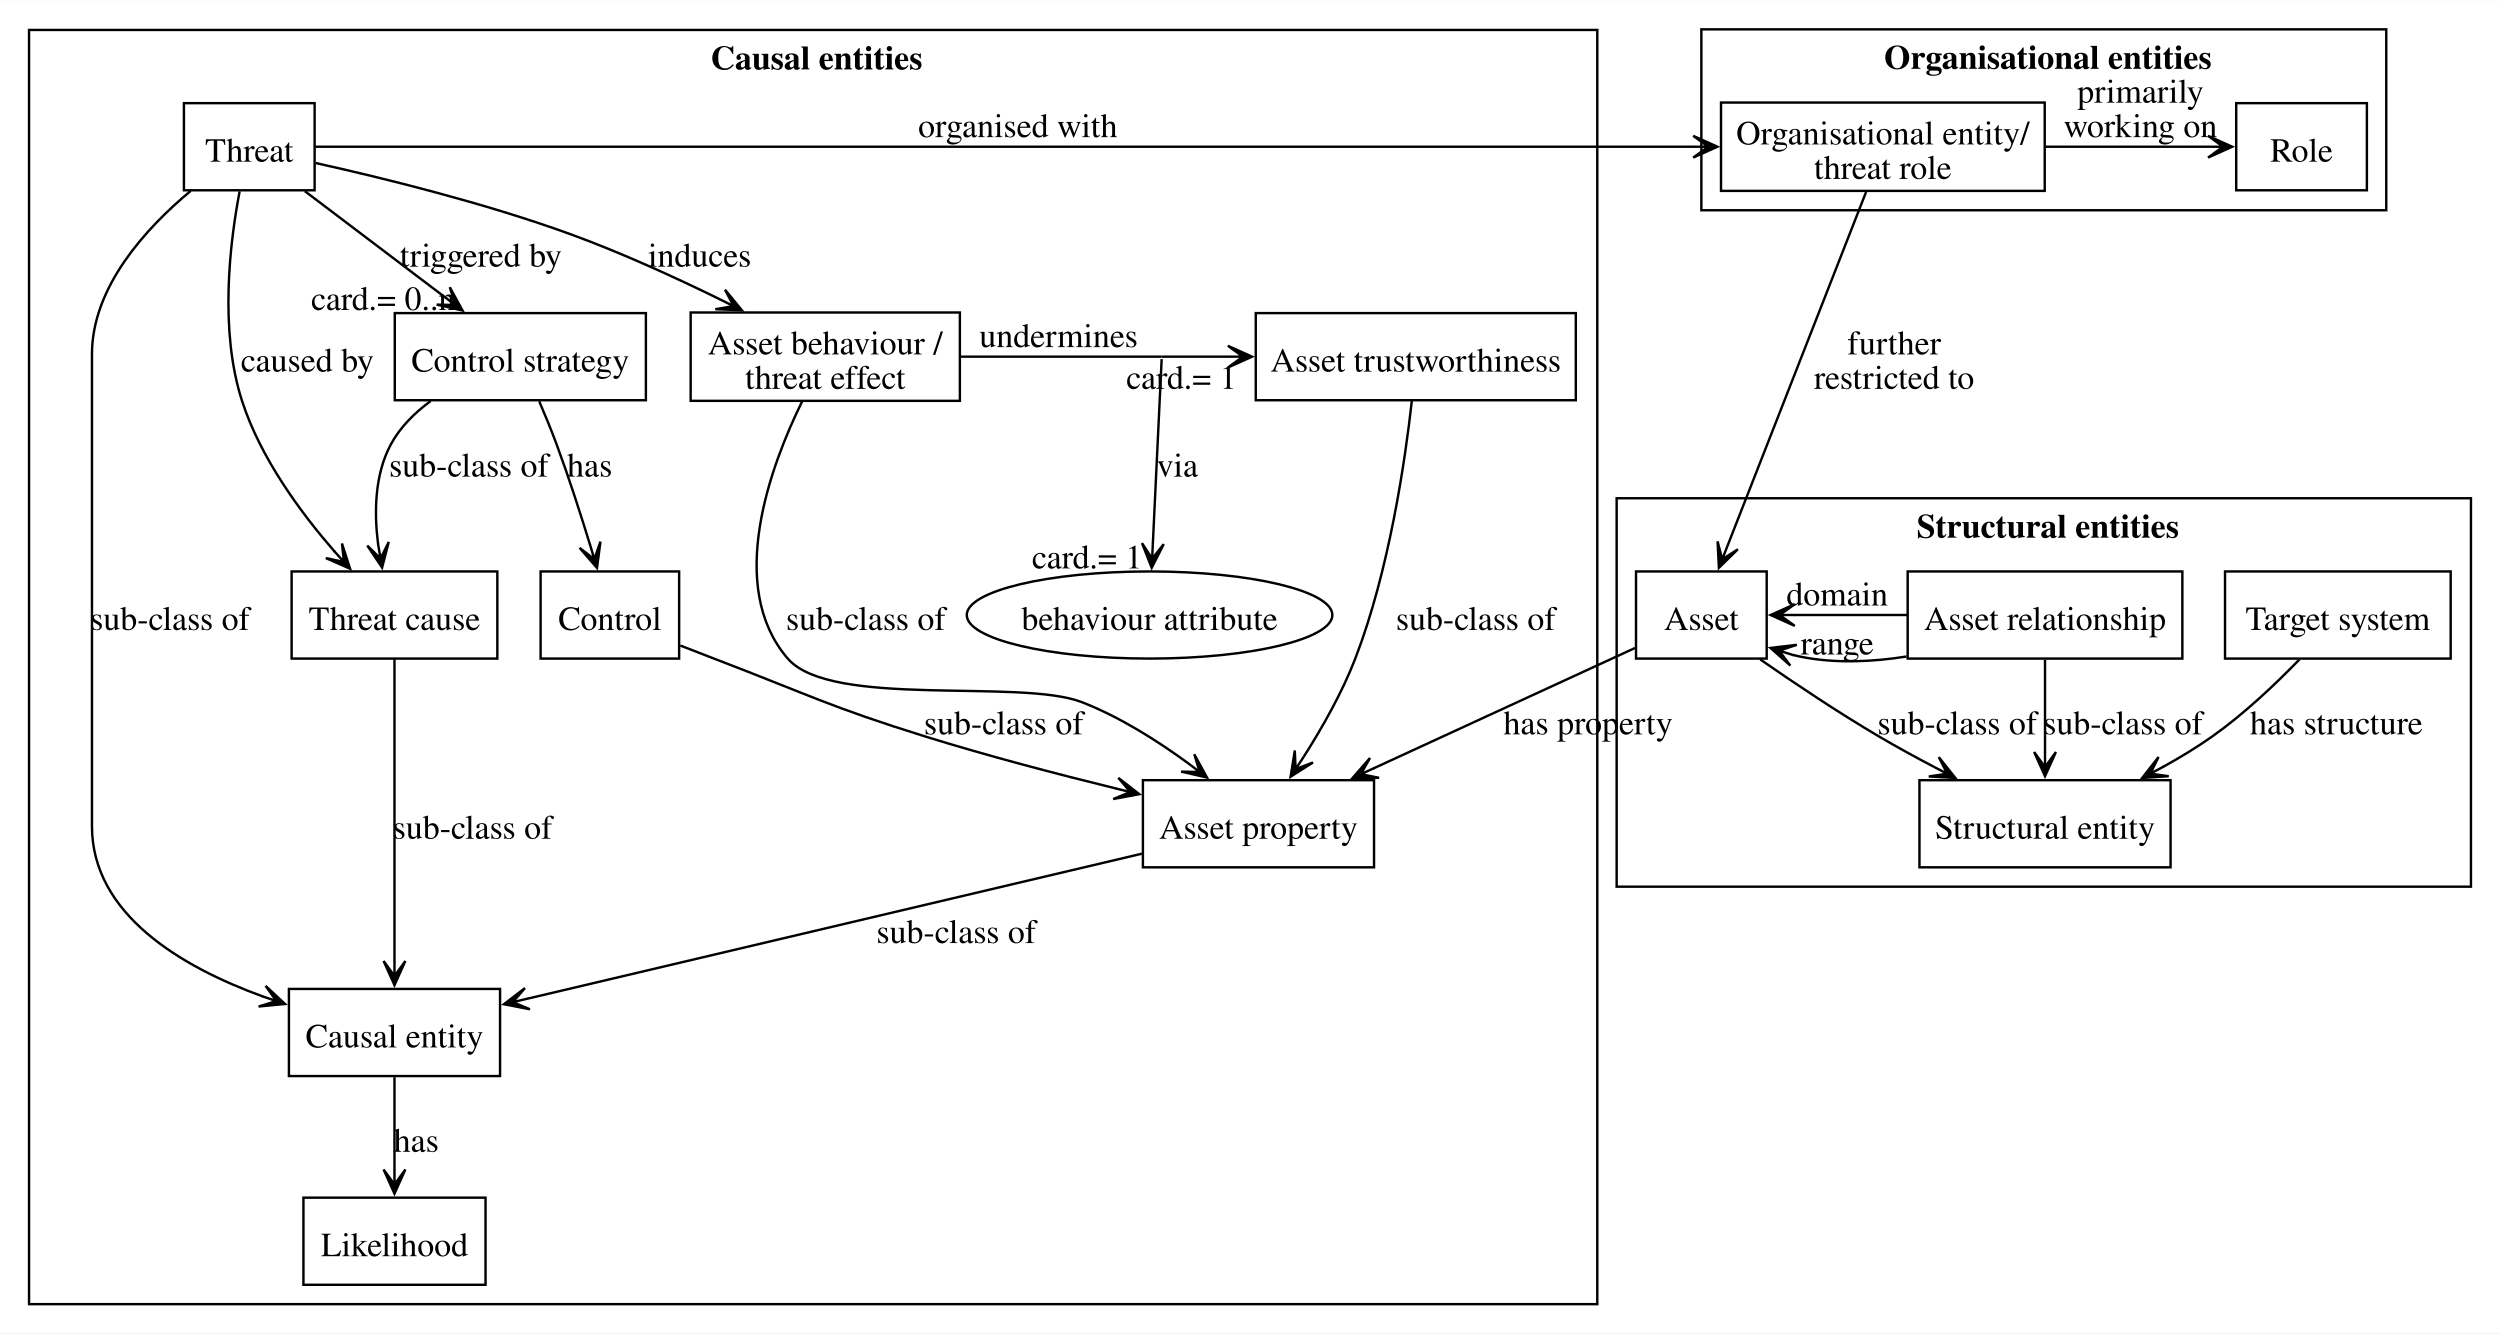
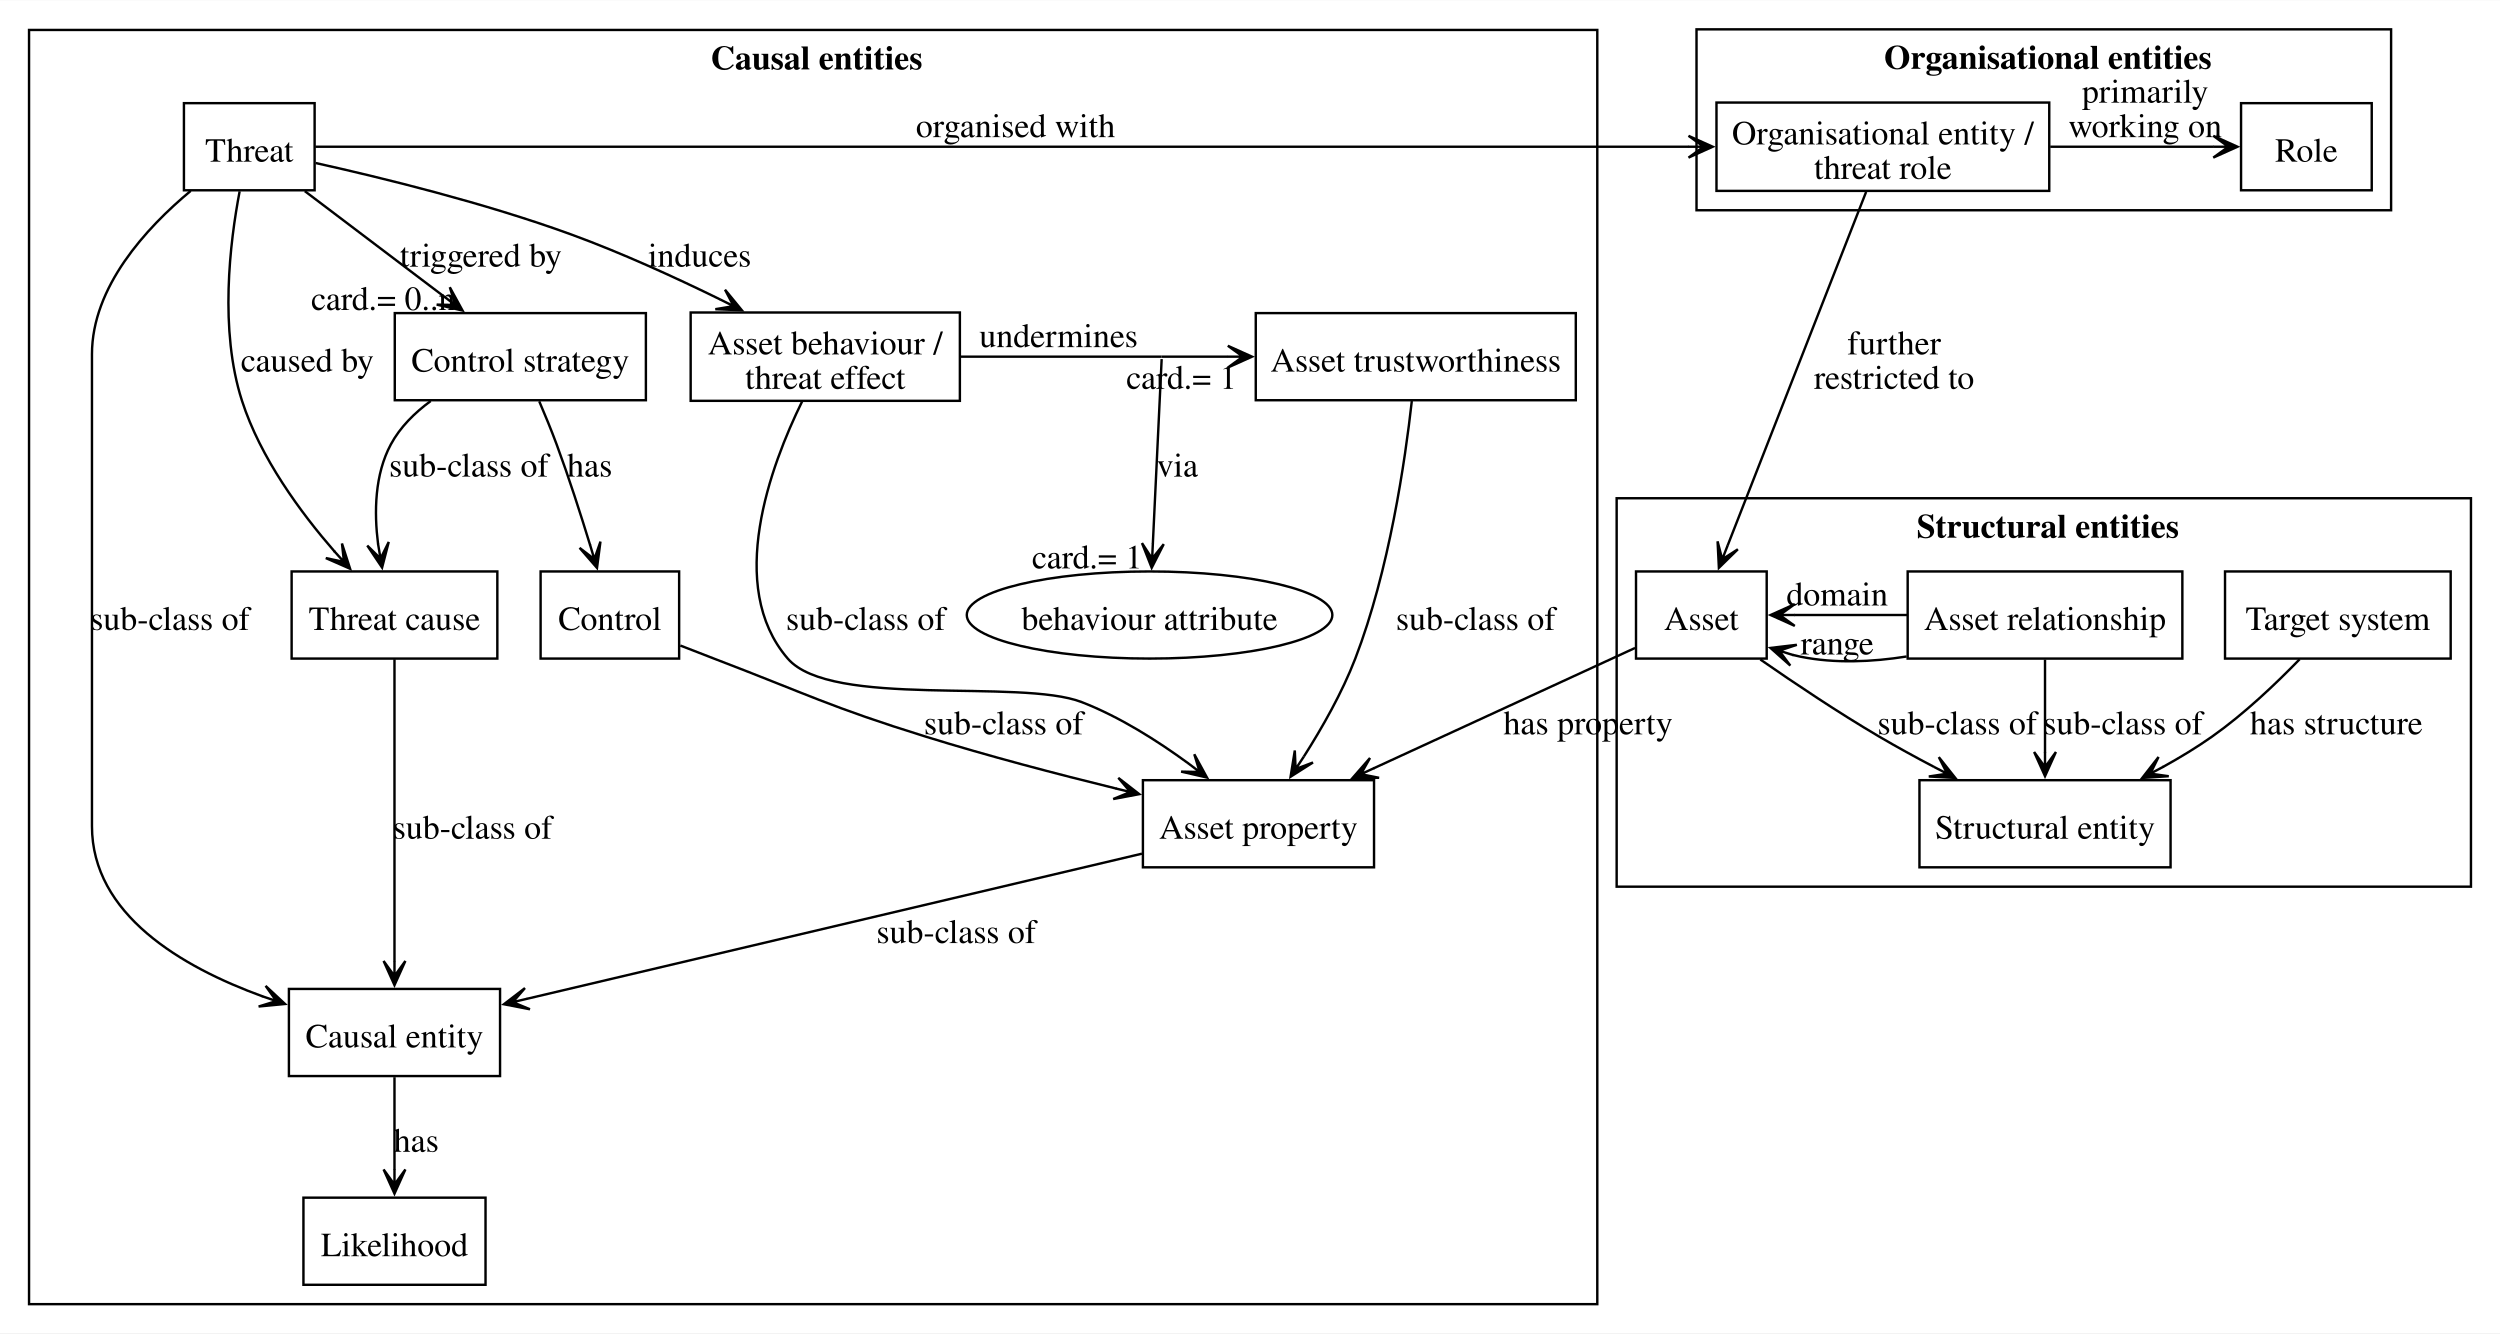
<svg xmlns="http://www.w3.org/2000/svg" width="1033pt" height="551pt" viewBox="0.00 0.00 1033.00 550.75">
  <g id="graph0" class="graph" transform="scale(1 1) rotate(0) translate(4 546.75)">
    <polygon fill="white" stroke="none" points="-4,4 -4,-546.75 1029,-546.75 1029,4 -4,4" />
    <g id="clust1" class="cluster">
      <polygon fill="none" stroke="black" points="8,-8 8,-534.5 656,-534.5 656,-8 8,-8" />
      <text text-anchor="start" x="285.88" y="-518.2" font-family="Times,serif" font-size="14.00"> </text>
      <text text-anchor="start" x="289.62" y="-518.2" font-family="Times,serif" font-weight="bold" font-size="14.00">Causal entities</text>
      <text text-anchor="start" x="374.38" y="-518.2" font-family="Times,serif" font-size="14.00"> </text>
    </g>
    <g id="clust4" class="cluster">
      <polygon fill="none" stroke="black" points="664,-180.5 664,-341 1017,-341 1017,-180.5 664,-180.5" />
      <text text-anchor="start" x="784.25" y="-324.7" font-family="Times,serif" font-size="14.00"> </text>
      <text text-anchor="start" x="788" y="-324.7" font-family="Times,serif" font-weight="bold" font-size="14.00">Structural entities</text>
      <text text-anchor="start" x="893" y="-324.7" font-family="Times,serif" font-size="14.00"> </text>
    </g>
    <g id="clust5" class="cluster">
-       <polygon fill="none" stroke="black" points="699,-460 699,-534.75 982,-534.75 982,-460 699,-460" />
+       <polygon fill="none" stroke="black" points="697,-460 697,-534.75 984,-534.75 984,-460 697,-460" />
      <text text-anchor="start" x="770.75" y="-518.45" font-family="Times,serif" font-size="14.00"> </text>
      <text text-anchor="start" x="774.5" y="-518.45" font-family="Times,serif" font-weight="bold" font-size="14.00">Organisational entities</text>
      <text text-anchor="start" x="906.5" y="-518.45" font-family="Times,serif" font-size="14.00"> </text>
    </g>
    <g id="node1" class="node">
      <polygon fill="none" stroke="black" points="202.62,-138.25 115.38,-138.25 115.38,-102.25 202.62,-102.25 202.62,-138.25" />
      <text text-anchor="middle" x="159" y="-114.08" font-family="Times,serif" font-size="14.00">Causal entity</text>
    </g>
    <g id="node2" class="node">
      <polygon fill="none" stroke="black" points="196.62,-52 121.38,-52 121.38,-16 196.62,-16 196.62,-52" />
      <text text-anchor="middle" x="159" y="-27.82" font-family="Times,serif" font-size="14.00">Likelihood</text>
    </g>
    <g id="edge10" class="edge">
      <path fill="none" stroke="black" d="M159,-101.79C159,-90.72 159,-76.14 159,-63.43" />
      <polygon fill="black" stroke="black" points="159,-53.65 163.5,-63.65 159,-57.43 159,-63.65 159,-63.65 159,-63.65 159,-57.43 154.5,-63.65 159,-53.65" />
      <text text-anchor="middle" x="168" y="-70.95" font-family="Times,serif" font-size="14.00">has</text>
    </g>
    <g id="node3" class="node">
      <polygon fill="none" stroke="black" points="126,-504.25 72,-504.25 72,-468.25 126,-468.25 126,-504.25" />
      <text text-anchor="middle" x="99" y="-480.07" font-family="Times,serif" font-size="14.00">Threat</text>
    </g>
    <g id="edge3" class="edge">
      <path fill="none" stroke="black" d="M74.8,-468C56.32,-452.63 34,-428.31 34,-400.5 34,-400.5 34,-400.5 34,-205.5 34,-169.09 70.91,-147.38 104.62,-135.13" />
      <polygon fill="black" stroke="black" points="113.78,-132.03 105.75,-139.5 110.2,-133.24 104.31,-135.24 104.31,-135.24 104.31,-135.24 110.2,-133.24 102.86,-130.98 113.78,-132.03" />
      <text text-anchor="middle" x="66.25" y="-286.57" font-family="Times,serif" font-size="14.00">sub-class of</text>
    </g>
    <g id="node4" class="node">
      <polygon fill="none" stroke="black" points="201.5,-310.75 116.5,-310.75 116.5,-274.75 201.5,-274.75 201.5,-310.75" />
      <text text-anchor="middle" x="159" y="-286.57" font-family="Times,serif" font-size="14.00">Threat cause</text>
    </g>
    <g id="edge11" class="edge">
      <path fill="none" stroke="black" d="M95.02,-467.82C90.99,-446.75 86.57,-410.47 96,-381.25 103.58,-357.74 120.1,-335.21 134.31,-318.9" />
      <polygon fill="black" stroke="black" points="140.66,-311.87 137.3,-322.31 138.13,-314.68 133.96,-319.29 133.96,-319.29 133.96,-319.29 138.13,-314.68 130.62,-316.28 140.66,-311.87" />
      <text text-anchor="middle" x="123" y="-393.32" font-family="Times,serif" font-size="14.00">caused by</text>
    </g>
    <g id="node5" class="node">
      <polygon fill="none" stroke="black" points="262.88,-417.5 159.12,-417.5 159.12,-381.5 262.88,-381.5 262.88,-417.5" />
      <text text-anchor="middle" x="211" y="-393.32" font-family="Times,serif" font-size="14.00">Control strategy</text>
    </g>
    <g id="edge13" class="edge">
      <path fill="none" stroke="black" d="M121.94,-467.9C138.47,-455.38 160.99,-438.34 179.25,-424.52" />
      <polygon fill="black" stroke="black" points="187.12,-418.57 181.86,-428.19 184.11,-420.85 179.15,-424.6 179.15,-424.6 179.15,-424.6 184.11,-420.85 176.43,-421.01 187.12,-418.57" />
      <text text-anchor="middle" x="194.71" y="-436.7" font-family="Times,serif" font-size="14.00">triggered by</text>
      <text text-anchor="middle" x="154.35" y="-418.78" font-family="Times,serif" font-size="14.00">card.= 0..n  </text>
    </g>
    <g id="node10" class="node">
      <polygon fill="none" stroke="black" points="392.62,-417.75 281.38,-417.75 281.38,-381.25 392.62,-381.25 392.62,-417.75" />
      <text text-anchor="middle" x="337" y="-400.45" font-family="Times,serif" font-size="14.00">Asset behaviour /</text>
      <text text-anchor="middle" x="337" y="-386.2" font-family="Times,serif" font-size="14.00">threat effect</text>
    </g>
    <g id="edge14" class="edge">
      <path fill="none" stroke="black" d="M126.45,-479.51C153.65,-473.46 196.32,-463.02 232,-450 252.77,-442.42 275.01,-432.25 293.66,-423.1" />
      <polygon fill="black" stroke="black" points="302.53,-418.69 295.58,-427.17 299.14,-420.37 293.57,-423.14 293.57,-423.14 293.57,-423.14 299.14,-420.37 291.57,-419.12 302.53,-418.69" />
      <text text-anchor="middle" x="285.1" y="-436.7" font-family="Times,serif" font-size="14.00">induces</text>
    </g>
    <g id="node16" class="node">
-       <polygon fill="none" stroke="black" points="840.88,-504.5 707.12,-504.5 707.12,-468 840.88,-468 840.88,-504.5" />
-       <text text-anchor="middle" x="774" y="-487.2" font-family="Times,serif" font-size="14.00">Organisational entity/</text>
+       <polygon fill="none" stroke="black" points="842.75,-504.5 705.25,-504.5 705.25,-468 842.75,-468 842.75,-504.5" />
+       <text text-anchor="middle" x="774" y="-487.2" font-family="Times,serif" font-size="14.00">Organisational entity /</text>
      <text text-anchor="middle" x="774" y="-472.95" font-family="Times,serif" font-size="14.00">threat role</text>
    </g>
    <g id="edge24" class="edge">
-       <path fill="none" stroke="black" d="M126.3,-486.25C222.12,-486.25 545.49,-486.25 695.88,-486.25" />
-       <polygon fill="black" stroke="black" points="705.62,-486.25 695.62,-490.75 701.84,-486.25 695.62,-486.25 695.62,-486.25 695.62,-486.25 701.84,-486.25 695.62,-481.75 705.62,-486.25" />
-       <text text-anchor="middle" x="416.56" y="-490.2" font-family="Times,serif" font-size="14.00">organised with</text>
+       <path fill="none" stroke="black" d="M126.3,-486.25C221.7,-486.25 542.65,-486.25 693.89,-486.25" />
+       <polygon fill="black" stroke="black" points="703.7,-486.25 693.7,-490.75 699.92,-486.25 693.7,-486.25 693.7,-486.25 693.7,-486.25 699.92,-486.25 693.7,-481.75 703.7,-486.25" />
+       <text text-anchor="middle" x="415.62" y="-490.2" font-family="Times,serif" font-size="14.00">organised with</text>
    </g>
    <g id="edge4" class="edge">
      <path fill="none" stroke="black" d="M159,-274.46C159,-245.1 159,-185.22 159,-149.64" />
      <polygon fill="black" stroke="black" points="159,-139.8 163.5,-149.8 159,-143.58 159,-149.8 159,-149.8 159,-149.8 159,-143.58 154.5,-149.8 159,-139.8" />
      <text text-anchor="middle" x="191.25" y="-200.32" font-family="Times,serif" font-size="14.00">sub-class of</text>
    </g>
    <g id="edge6" class="edge">
      <path fill="none" stroke="black" d="M173.97,-381.17C167.36,-376.34 161.35,-370.4 157.5,-363.25 150.82,-350.84 150.54,-335.29 152.22,-322.05" />
      <polygon fill="black" stroke="black" points="153.88,-312.34 156.63,-322.95 153.24,-316.07 152.2,-322.2 152.2,-322.2 152.2,-322.2 153.24,-316.07 147.76,-321.44 153.88,-312.34" />
      <text text-anchor="middle" x="189.75" y="-349.95" font-family="Times,serif" font-size="14.00">sub-class of</text>
    </g>
    <g id="node7" class="node">
      <polygon fill="none" stroke="black" points="276.62,-310.75 219.38,-310.75 219.38,-274.75 276.62,-274.75 276.62,-310.75" />
      <text text-anchor="middle" x="248" y="-286.57" font-family="Times,serif" font-size="14.00">Control</text>
    </g>
    <g id="edge12" class="edge">
      <path fill="none" stroke="black" d="M218.81,-381.06C221.23,-375.42 223.83,-369.11 226,-363.25 231.03,-349.66 235.96,-334.33 239.87,-321.53" />
      <polygon fill="black" stroke="black" points="242.68,-312.21 244.11,-323.08 241.59,-315.83 239.8,-321.79 239.8,-321.79 239.8,-321.79 241.59,-315.83 235.49,-320.49 242.68,-312.21" />
      <text text-anchor="middle" x="239.67" y="-349.95" font-family="Times,serif" font-size="14.00">has</text>
    </g>
    <g id="node6" class="node">
      <polygon fill="none" stroke="black" points="563.75,-224.5 468.25,-224.5 468.25,-188.5 563.75,-188.5 563.75,-224.5" />
      <text text-anchor="middle" x="516" y="-200.32" font-family="Times,serif" font-size="14.00">Asset property</text>
    </g>
    <g id="edge5" class="edge">
      <path fill="none" stroke="black" d="M467.85,-194.14C401.73,-178.53 283.14,-150.55 213.73,-134.17" />
      <polygon fill="black" stroke="black" points="204.21,-131.92 214.98,-129.84 207.89,-132.79 213.95,-134.22 213.95,-134.22 213.95,-134.22 207.89,-132.79 212.91,-138.6 204.21,-131.92" />
      <text text-anchor="middle" x="391.12" y="-157.2" font-family="Times,serif" font-size="14.00">sub-class of</text>
    </g>
    <g id="edge7" class="edge">
      <path fill="none" stroke="black" d="M277.11,-280.14C281.75,-278.32 286.5,-276.47 291,-274.75 329.72,-259.96 338.92,-254.8 378.5,-242.5 404.11,-234.54 432.81,-227.02 457.34,-221.01" />
      <polygon fill="black" stroke="black" points="466.75,-218.73 458.09,-225.46 463.07,-219.62 457.03,-221.08 457.03,-221.08 457.03,-221.08 463.07,-219.62 455.97,-216.71 466.75,-218.73" />
      <text text-anchor="middle" x="410.75" y="-243.45" font-family="Times,serif" font-size="14.00">sub-class of</text>
    </g>
    <g id="node8" class="node">
      <polygon fill="none" stroke="black" points="647.12,-417.5 514.88,-417.5 514.88,-381.5 647.12,-381.5 647.12,-417.5" />
      <text text-anchor="middle" x="581" y="-393.32" font-family="Times,serif" font-size="14.00">Asset trustworthiness</text>
    </g>
    <g id="edge8" class="edge">
      <path fill="none" stroke="black" d="M579.36,-381.17C576.64,-356.76 570.03,-311.15 556,-274.75 550.58,-260.69 542.34,-246.19 534.75,-234.26" />
      <polygon fill="black" stroke="black" points="529.27,-225.94 538.53,-231.82 531.35,-229.1 534.77,-234.29 534.77,-234.29 534.77,-234.29 531.35,-229.1 531.01,-236.77 529.27,-225.94" />
      <text text-anchor="middle" x="605.77" y="-286.57" font-family="Times,serif" font-size="14.00">sub-class of</text>
    </g>
    <g id="edge2" class="edge">
      <path fill="none" stroke="black" d="M476,-399.5C485.14,-399.5 494.27,-399.5 503.41,-399.5" />
      <polygon fill="black" stroke="black" points="513.34,-399.5 503.34,-404 509.55,-399.5 503.34,-399.5 503.34,-399.5 503.34,-399.5 509.55,-399.5 503.34,-395 513.34,-399.5" />
      <text text-anchor="middle" x="484.18" y="-386.2" font-family="Times,serif" font-size="14.00">    card.= 1</text>
    </g>
    <g id="node11" class="node">
      <ellipse fill="none" stroke="black" cx="471" cy="-292.75" rx="75.53" ry="18" />
      <text text-anchor="middle" x="471" y="-286.57" font-family="Times,serif" font-size="14.00">behaviour attribute</text>
    </g>
    <g id="edge15" class="edge">
      <path fill="none" stroke="black" d="M476,-398.5C476,-398.5 473.83,-353.13 472.35,-322.11" />
      <polygon fill="black" stroke="black" points="471.88,-312.26 476.86,-322.04 472.06,-316.04 472.36,-322.25 472.36,-322.25 472.36,-322.25 472.06,-316.04 467.87,-322.47 471.88,-312.26" />
      <text text-anchor="middle" x="482.49" y="-349.95" font-family="Times,serif" font-size="14.00">via</text>
      <text text-anchor="middle" x="445.2" y="-312" font-family="Times,serif" font-size="14.00">  card.= 1</text>
    </g>
    <g id="edge9" class="edge">
      <path fill="none" stroke="black" d="M327.41,-380.94C314.45,-354.55 295.76,-304.59 321.5,-274.75 339.33,-254.08 417.56,-266.63 443,-256.75 458.6,-250.7 474.2,-240.82 486.95,-231.49" />
      <polygon fill="black" stroke="black" points="494.72,-225.6 489.48,-235.22 491.71,-227.88 486.76,-231.64 486.76,-231.64 486.76,-231.64 491.71,-227.88 484.04,-228.05 494.72,-225.6" />
      <text text-anchor="middle" x="353.75" y="-286.57" font-family="Times,serif" font-size="14.00">sub-class of</text>
    </g>
    <g id="edge1" class="edge">
      <path fill="none" stroke="black" d="M392.74,-399.5C431.41,-399.5 476,-399.5 476,-399.5" />
      <text text-anchor="middle" x="433.41" y="-403.45" font-family="Times,serif" font-size="14.00">undermines</text>
    </g>
    <g id="node12" class="node">
      <polygon fill="none" stroke="black" points="892.88,-224.5 789.12,-224.5 789.12,-188.5 892.88,-188.5 892.88,-224.5" />
      <text text-anchor="middle" x="841" y="-200.32" font-family="Times,serif" font-size="14.00">Structural entity</text>
    </g>
    <g id="node13" class="node">
      <polygon fill="none" stroke="black" points="726,-310.75 672,-310.75 672,-274.75 726,-274.75 726,-310.75" />
      <text text-anchor="middle" x="699" y="-286.57" font-family="Times,serif" font-size="14.00">Asset</text>
    </g>
    <g id="edge21" class="edge">
      <path fill="none" stroke="black" d="M671.6,-279.14C643.11,-266.02 597.94,-245.22 563.6,-229.41" />
      <polygon fill="black" stroke="black" points="554.87,-225.4 565.84,-225.49 558.31,-226.98 563.96,-229.58 563.96,-229.58 563.96,-229.58 558.31,-226.98 562.08,-233.67 554.87,-225.4" />
      <text text-anchor="middle" x="652.21" y="-243.45" font-family="Times,serif" font-size="14.00">has property</text>
    </g>
    <g id="edge17" class="edge">
      <path fill="none" stroke="black" d="M723.37,-274.37C737.46,-264.58 755.68,-252.38 772.5,-242.5 779.7,-238.27 787.48,-234.01 795.12,-230" />
      <polygon fill="black" stroke="black" points="803.93,-225.44 797.12,-234.03 800.57,-227.18 795.05,-230.03 795.05,-230.03 795.05,-230.03 800.57,-227.18 792.98,-226.03 803.93,-225.44" />
      <text text-anchor="middle" x="804.75" y="-243.45" font-family="Times,serif" font-size="14.00">sub-class of</text>
    </g>
    <g id="node14" class="node">
      <polygon fill="none" stroke="black" points="897.75,-310.75 784.25,-310.75 784.25,-274.75 897.75,-274.75 897.75,-310.75" />
      <text text-anchor="middle" x="841" y="-286.57" font-family="Times,serif" font-size="14.00">Asset relationship</text>
    </g>
    <g id="edge18" class="edge">
      <path fill="none" stroke="black" d="M841,-274.29C841,-263.22 841,-248.64 841,-235.93" />
      <polygon fill="black" stroke="black" points="841,-226.15 845.5,-236.15 841,-229.93 841,-236.15 841,-236.15 841,-236.15 841,-229.93 836.5,-236.15 841,-226.15" />
      <text text-anchor="middle" x="873.25" y="-243.45" font-family="Times,serif" font-size="14.00">sub-class of</text>
    </g>
    <g id="edge19" class="edge">
      <path fill="none" stroke="black" d="M784.02,-292.75C768.34,-292.75 751.7,-292.75 737.34,-292.75" />
      <polygon fill="black" stroke="black" points="727.6,-292.75 737.6,-288.25 731.38,-292.75 737.6,-292.75 737.6,-292.75 737.6,-292.75 731.38,-292.75 737.6,-297.25 727.6,-292.75" />
      <text text-anchor="middle" x="755.12" y="-296.7" font-family="Times,serif" font-size="14.00">domain</text>
    </g>
    <g id="edge20" class="edge">
      <path fill="none" stroke="black" d="M783.81,-275.61C769.51,-273.35 754.23,-272.66 740.12,-275.5 738.99,-275.73 737.84,-275.99 736.69,-276.28" />
      <polygon fill="black" stroke="black" points="727.56,-279.15 735.75,-271.86 731.17,-278.01 737.1,-276.15 737.1,-276.15 737.1,-276.15 731.17,-278.01 738.45,-280.44 727.56,-279.15" />
      <text text-anchor="middle" x="755.12" y="-276.45" font-family="Times,serif" font-size="14.00">range</text>
    </g>
    <g id="node15" class="node">
      <polygon fill="none" stroke="black" points="1008.62,-310.75 915.38,-310.75 915.38,-274.75 1008.62,-274.75 1008.62,-310.75" />
      <text text-anchor="middle" x="962" y="-286.57" font-family="Times,serif" font-size="14.00">Target system</text>
    </g>
    <g id="edge16" class="edge">
      <path fill="none" stroke="black" d="M946.21,-274.47C936.42,-264.37 923.21,-251.81 910,-242.5 903.66,-238.03 896.67,-233.8 889.64,-229.92" />
      <polygon fill="black" stroke="black" points="881.17,-225.44 892.12,-226.14 884.52,-227.21 890.01,-230.12 890.01,-230.12 890.01,-230.12 884.52,-227.21 887.91,-234.09 881.17,-225.44" />
      <text text-anchor="middle" x="961.39" y="-243.45" font-family="Times,serif" font-size="14.00">has structure</text>
    </g>
    <g id="edge23" class="edge">
      <path fill="none" stroke="black" d="M767.08,-467.58C753.99,-434.15 725.5,-361.42 709.85,-321.45" />
      <polygon fill="black" stroke="black" points="706.24,-312.24 714.08,-319.91 707.62,-315.76 709.89,-321.55 709.89,-321.55 709.89,-321.55 707.62,-315.76 705.7,-323.19 706.24,-312.24" />
      <text text-anchor="middle" x="778.64" y="-400.45" font-family="Times,serif" font-size="14.00">further</text>
      <text text-anchor="middle" x="778.64" y="-386.2" font-family="Times,serif" font-size="14.00">restricted to</text>
    </g>
    <g id="node17" class="node">
-       <polygon fill="none" stroke="black" points="974,-504.25 920,-504.25 920,-468.25 974,-468.25 974,-504.25" />
-       <text text-anchor="middle" x="947" y="-480.07" font-family="Times,serif" font-size="14.00">Role</text>
+       <polygon fill="none" stroke="black" points="976,-504.25 922,-504.25 922,-468.25 976,-468.25 976,-504.25" />
+       <text text-anchor="middle" x="949" y="-480.07" font-family="Times,serif" font-size="14.00">Role</text>
    </g>
    <g id="edge22" class="edge">
-       <path fill="none" stroke="black" d="M840.89,-486.25C863.78,-486.25 888.6,-486.25 908.48,-486.25" />
-       <polygon fill="black" stroke="black" points="918.35,-486.25 908.35,-490.75 914.56,-486.25 908.35,-486.25 908.35,-486.25 908.35,-486.25 914.56,-486.25 908.35,-481.75 918.35,-486.25" />
-       <text text-anchor="middle" x="880.44" y="-504.45" font-family="Times,serif" font-size="14.00">primarily</text>
-       <text text-anchor="middle" x="880.44" y="-490.2" font-family="Times,serif" font-size="14.00">working on</text>
+       <path fill="none" stroke="black" d="M843.16,-486.25C866.17,-486.25 890.94,-486.25 910.73,-486.25" />
+       <polygon fill="black" stroke="black" points="920.53,-486.25 910.53,-490.75 916.75,-486.25 910.53,-486.25 910.53,-486.25 910.53,-486.25 916.75,-486.25 910.53,-481.75 920.53,-486.25" />
+       <text text-anchor="middle" x="882.38" y="-504.45" font-family="Times,serif" font-size="14.00">primarily</text>
+       <text text-anchor="middle" x="882.38" y="-490.2" font-family="Times,serif" font-size="14.00">working on</text>
    </g>
  </g>
</svg>
